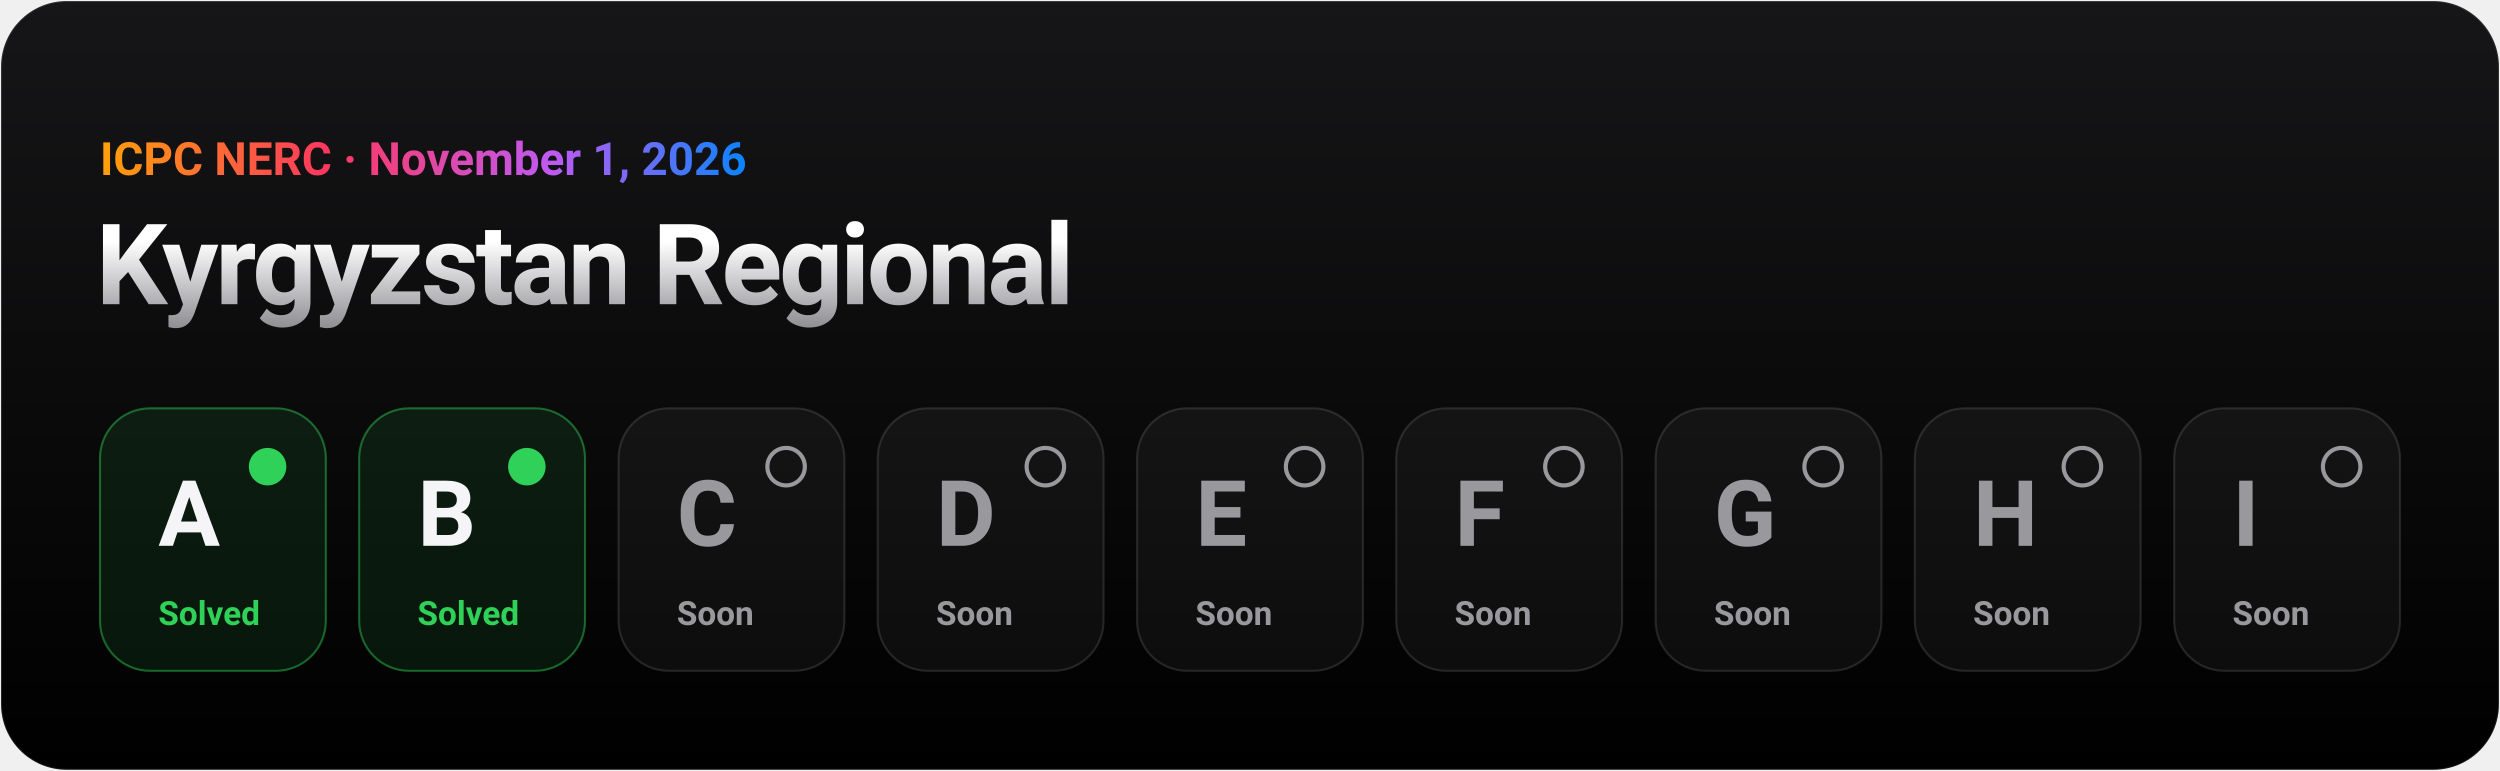
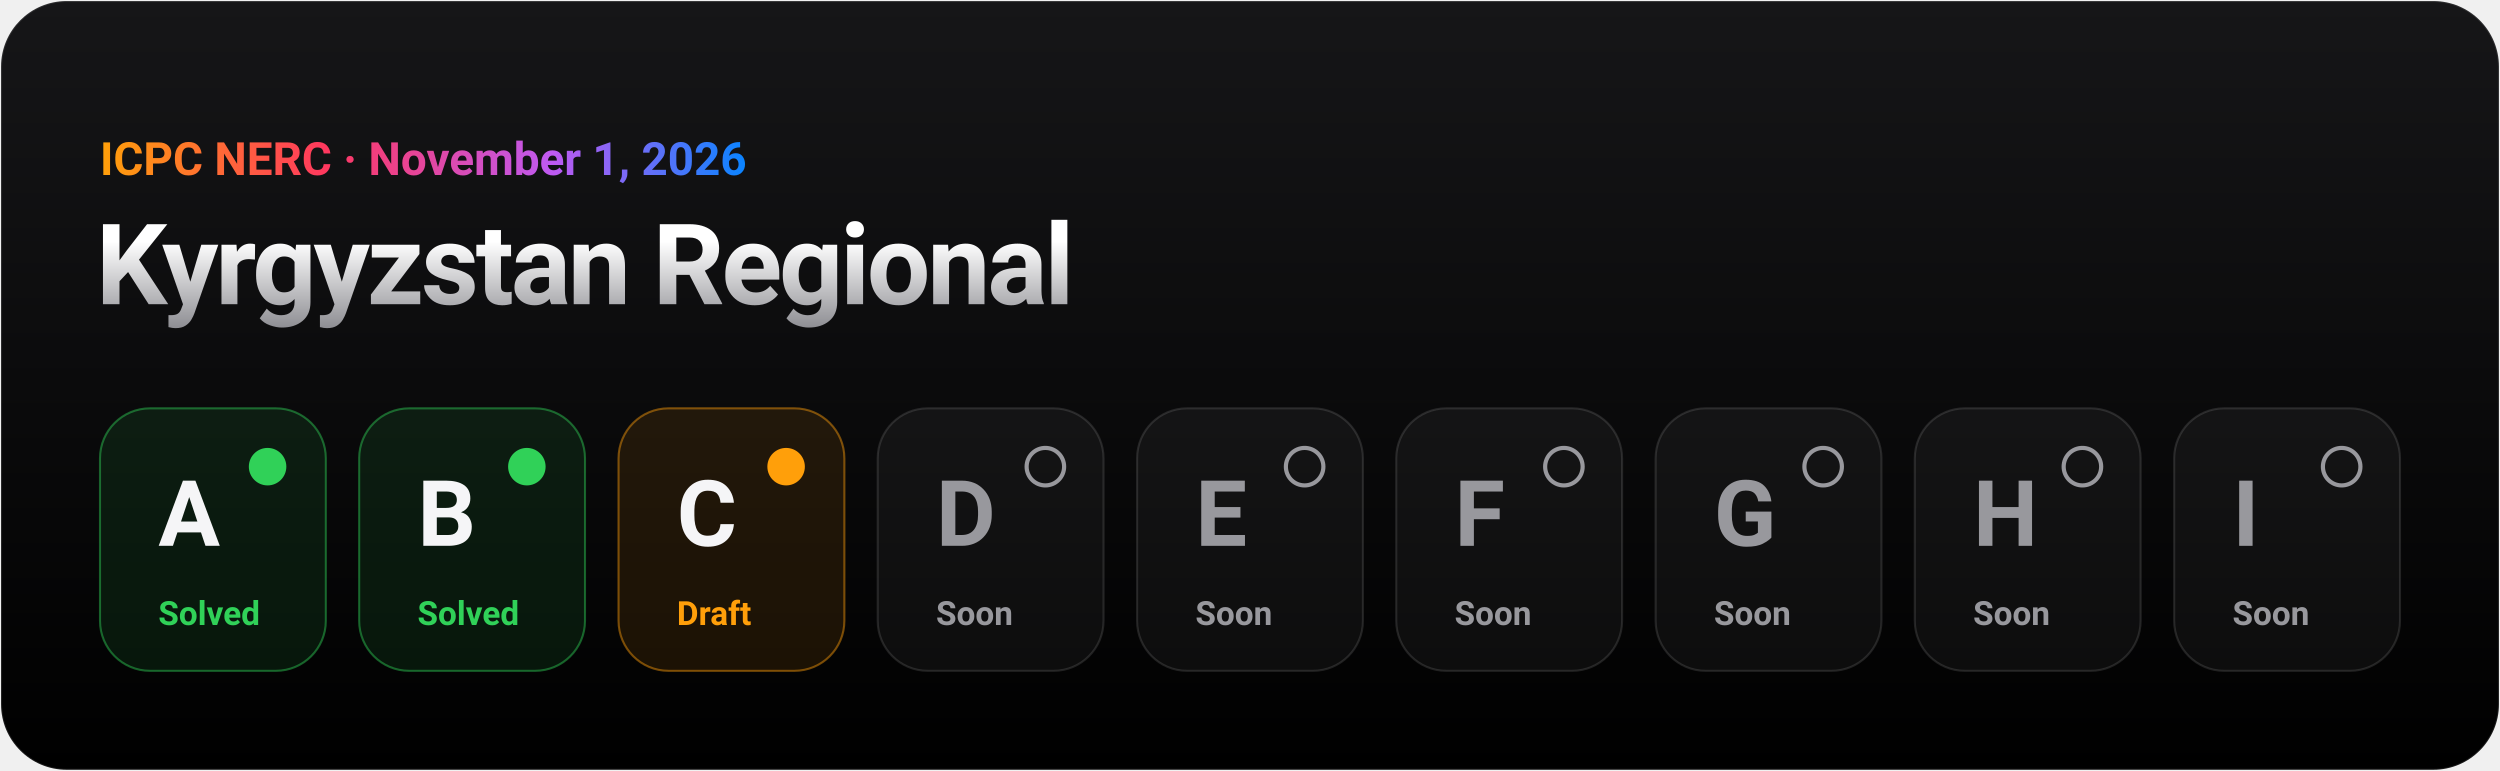
- <svg xmlns="http://www.w3.org/2000/svg" width="1200" height="370" viewBox="0 0 1200 370" role="img" aria-label="ICPC NERC Kyrgyzstan Regional, November 1, 2026: A — solved; B — solved; C — soon; D — soon; E — soon; F — soon; G — soon; H — soon; I — soon">
+ <svg xmlns="http://www.w3.org/2000/svg" width="1200" height="370" viewBox="0 0 1200 370" role="img" aria-label="ICPC NERC Kyrgyzstan Regional, November 1, 2026: A — solved; B — solved; C — draft; D — soon; E — soon; F — soon; G — soon; H — soon; I — soon">
  <defs>
    <linearGradient id="tile" x1="0" y1="0" x2="0" y2="1">
      <stop offset="0" stop-color="#161618" />
      <stop offset="1" stop-color="#000000" />
    </linearGradient>
    <linearGradient id="titanium" x1="0" y1="0" x2="0" y2="1">
      <stop offset="0.2" stop-color="#ffffff" />
      <stop offset="1" stop-color="#8e8e93" />
    </linearGradient>
    <linearGradient id="ai" x1="0" y1="0" x2="1" y2="0">
      <stop offset="0" stop-color="#ff9f0a" />
      <stop offset="0.35" stop-color="#ff375f" />
      <stop offset="0.7" stop-color="#bf5af2" />
      <stop offset="1" stop-color="#0a84ff" />
    </linearGradient>
  </defs>
  <g font-family="-apple-system, BlinkMacSystemFont, 'SF Pro Display', 'Segoe UI', Roboto, Helvetica, Arial, sans-serif">
    <rect x="0.5" y="0.5" width="1199" height="369" rx="31.5" fill="url(#tile)" stroke="#ffffff" stroke-opacity="0.1" />
    <g font-weight="600">
      <text x="48" y="84" font-size="22" fill="url(#ai)">ICPC NERC · November 1, 2026</text>
      <text x="46" y="146" font-size="54" font-weight="700" letter-spacing="-1.5" fill="url(#titanium)">Kyrgyzstan Regional</text>
      <g>
        <animate attributeName="opacity" values="0;0;1" keyTimes="0;0.00;1" dur="0.5s" fill="freeze" />
        <rect x="48.0" y="196" width="108.4" height="126" rx="24" fill="#30d158" fill-opacity="0.1" stroke="#30d158" stroke-opacity="0.45" />
        <text x="76.0" y="262" font-size="44" font-weight="700" fill="#f5f5f7">A</text>
        <circle cx="128.444" cy="224" r="9" fill="#30d158" />
        <text x="76.0" y="300" font-size="16" fill="#30d158">Solved</text>
      </g>
      <g>
        <animate attributeName="opacity" values="0;0;1" keyTimes="0;0.17;1" dur="0.6s" fill="freeze" />
        <rect x="172.4" y="196" width="108.4" height="126" rx="24" fill="#30d158" fill-opacity="0.1" stroke="#30d158" stroke-opacity="0.45" />
        <text x="200.4" y="262" font-size="44" font-weight="700" fill="#f5f5f7">B</text>
        <circle cx="252.889" cy="224" r="9" fill="#30d158" />
        <text x="200.4" y="300" font-size="16" fill="#30d158">Solved</text>
      </g>
      <g>
        <animate attributeName="opacity" values="0;0;1" keyTimes="0;0.29;1" dur="0.7s" fill="freeze" />
-         <rect x="296.9" y="196" width="108.4" height="126" rx="24" fill="#ffffff" fill-opacity="0.04" stroke="#ffffff" stroke-opacity="0.12" />
-         <text x="324.9" y="262" font-size="44" font-weight="700" fill="#98989d">C</text>
-         <circle cx="377.333" cy="224" r="9" fill="none" stroke="#98989d" stroke-width="2" />
-         <text x="324.9" y="300" font-size="16" fill="#98989d">Soon</text>
+         <rect x="296.9" y="196" width="108.4" height="126" rx="24" fill="#ff9f0a" fill-opacity="0.1" stroke="#ff9f0a" stroke-opacity="0.45" />
+         <text x="324.9" y="262" font-size="44" font-weight="700" fill="#f5f5f7">C</text>
+         <circle cx="377.333" cy="224" r="9" fill="#ff9f0a" />
+         <text x="324.9" y="300" font-size="16" fill="#ff9f0a">Draft</text>
      </g>
      <g>
        <animate attributeName="opacity" values="0;0;1" keyTimes="0;0.38;1" dur="0.8s" fill="freeze" />
        <rect x="421.3" y="196" width="108.4" height="126" rx="24" fill="#ffffff" fill-opacity="0.04" stroke="#ffffff" stroke-opacity="0.12" />
        <text x="449.3" y="262" font-size="44" font-weight="700" fill="#98989d">D</text>
        <circle cx="501.778" cy="224" r="9" fill="none" stroke="#98989d" stroke-width="2" />
        <text x="449.3" y="300" font-size="16" fill="#98989d">Soon</text>
      </g>
      <g>
        <animate attributeName="opacity" values="0;0;1" keyTimes="0;0.44;1" dur="0.9s" fill="freeze" />
        <rect x="545.8" y="196" width="108.4" height="126" rx="24" fill="#ffffff" fill-opacity="0.04" stroke="#ffffff" stroke-opacity="0.12" />
        <text x="573.8" y="262" font-size="44" font-weight="700" fill="#98989d">E</text>
        <circle cx="626.222" cy="224" r="9" fill="none" stroke="#98989d" stroke-width="2" />
        <text x="573.8" y="300" font-size="16" fill="#98989d">Soon</text>
      </g>
      <g>
        <animate attributeName="opacity" values="0;0;1" keyTimes="0;0.50;1" dur="1.0s" fill="freeze" />
        <rect x="670.2" y="196" width="108.4" height="126" rx="24" fill="#ffffff" fill-opacity="0.04" stroke="#ffffff" stroke-opacity="0.12" />
        <text x="698.2" y="262" font-size="44" font-weight="700" fill="#98989d">F</text>
        <circle cx="750.667" cy="224" r="9" fill="none" stroke="#98989d" stroke-width="2" />
        <text x="698.2" y="300" font-size="16" fill="#98989d">Soon</text>
      </g>
      <g>
        <animate attributeName="opacity" values="0;0;1" keyTimes="0;0.55;1" dur="1.1s" fill="freeze" />
        <rect x="794.7" y="196" width="108.4" height="126" rx="24" fill="#ffffff" fill-opacity="0.04" stroke="#ffffff" stroke-opacity="0.12" />
        <text x="822.7" y="262" font-size="44" font-weight="700" fill="#98989d">G</text>
        <circle cx="875.111" cy="224" r="9" fill="none" stroke="#98989d" stroke-width="2" />
        <text x="822.7" y="300" font-size="16" fill="#98989d">Soon</text>
      </g>
      <g>
        <animate attributeName="opacity" values="0;0;1" keyTimes="0;0.58;1" dur="1.2s" fill="freeze" />
        <rect x="919.1" y="196" width="108.4" height="126" rx="24" fill="#ffffff" fill-opacity="0.04" stroke="#ffffff" stroke-opacity="0.12" />
        <text x="947.1" y="262" font-size="44" font-weight="700" fill="#98989d">H</text>
        <circle cx="999.556" cy="224" r="9" fill="none" stroke="#98989d" stroke-width="2" />
        <text x="947.1" y="300" font-size="16" fill="#98989d">Soon</text>
      </g>
      <g>
        <animate attributeName="opacity" values="0;0;1" keyTimes="0;0.62;1" dur="1.3s" fill="freeze" />
        <rect x="1043.6" y="196" width="108.4" height="126" rx="24" fill="#ffffff" fill-opacity="0.04" stroke="#ffffff" stroke-opacity="0.12" />
        <text x="1071.6" y="262" font-size="44" font-weight="700" fill="#98989d">I</text>
        <circle cx="1124.0" cy="224" r="9" fill="none" stroke="#98989d" stroke-width="2" />
        <text x="1071.6" y="300" font-size="16" fill="#98989d">Soon</text>
      </g>
    </g>
  </g>
</svg>
